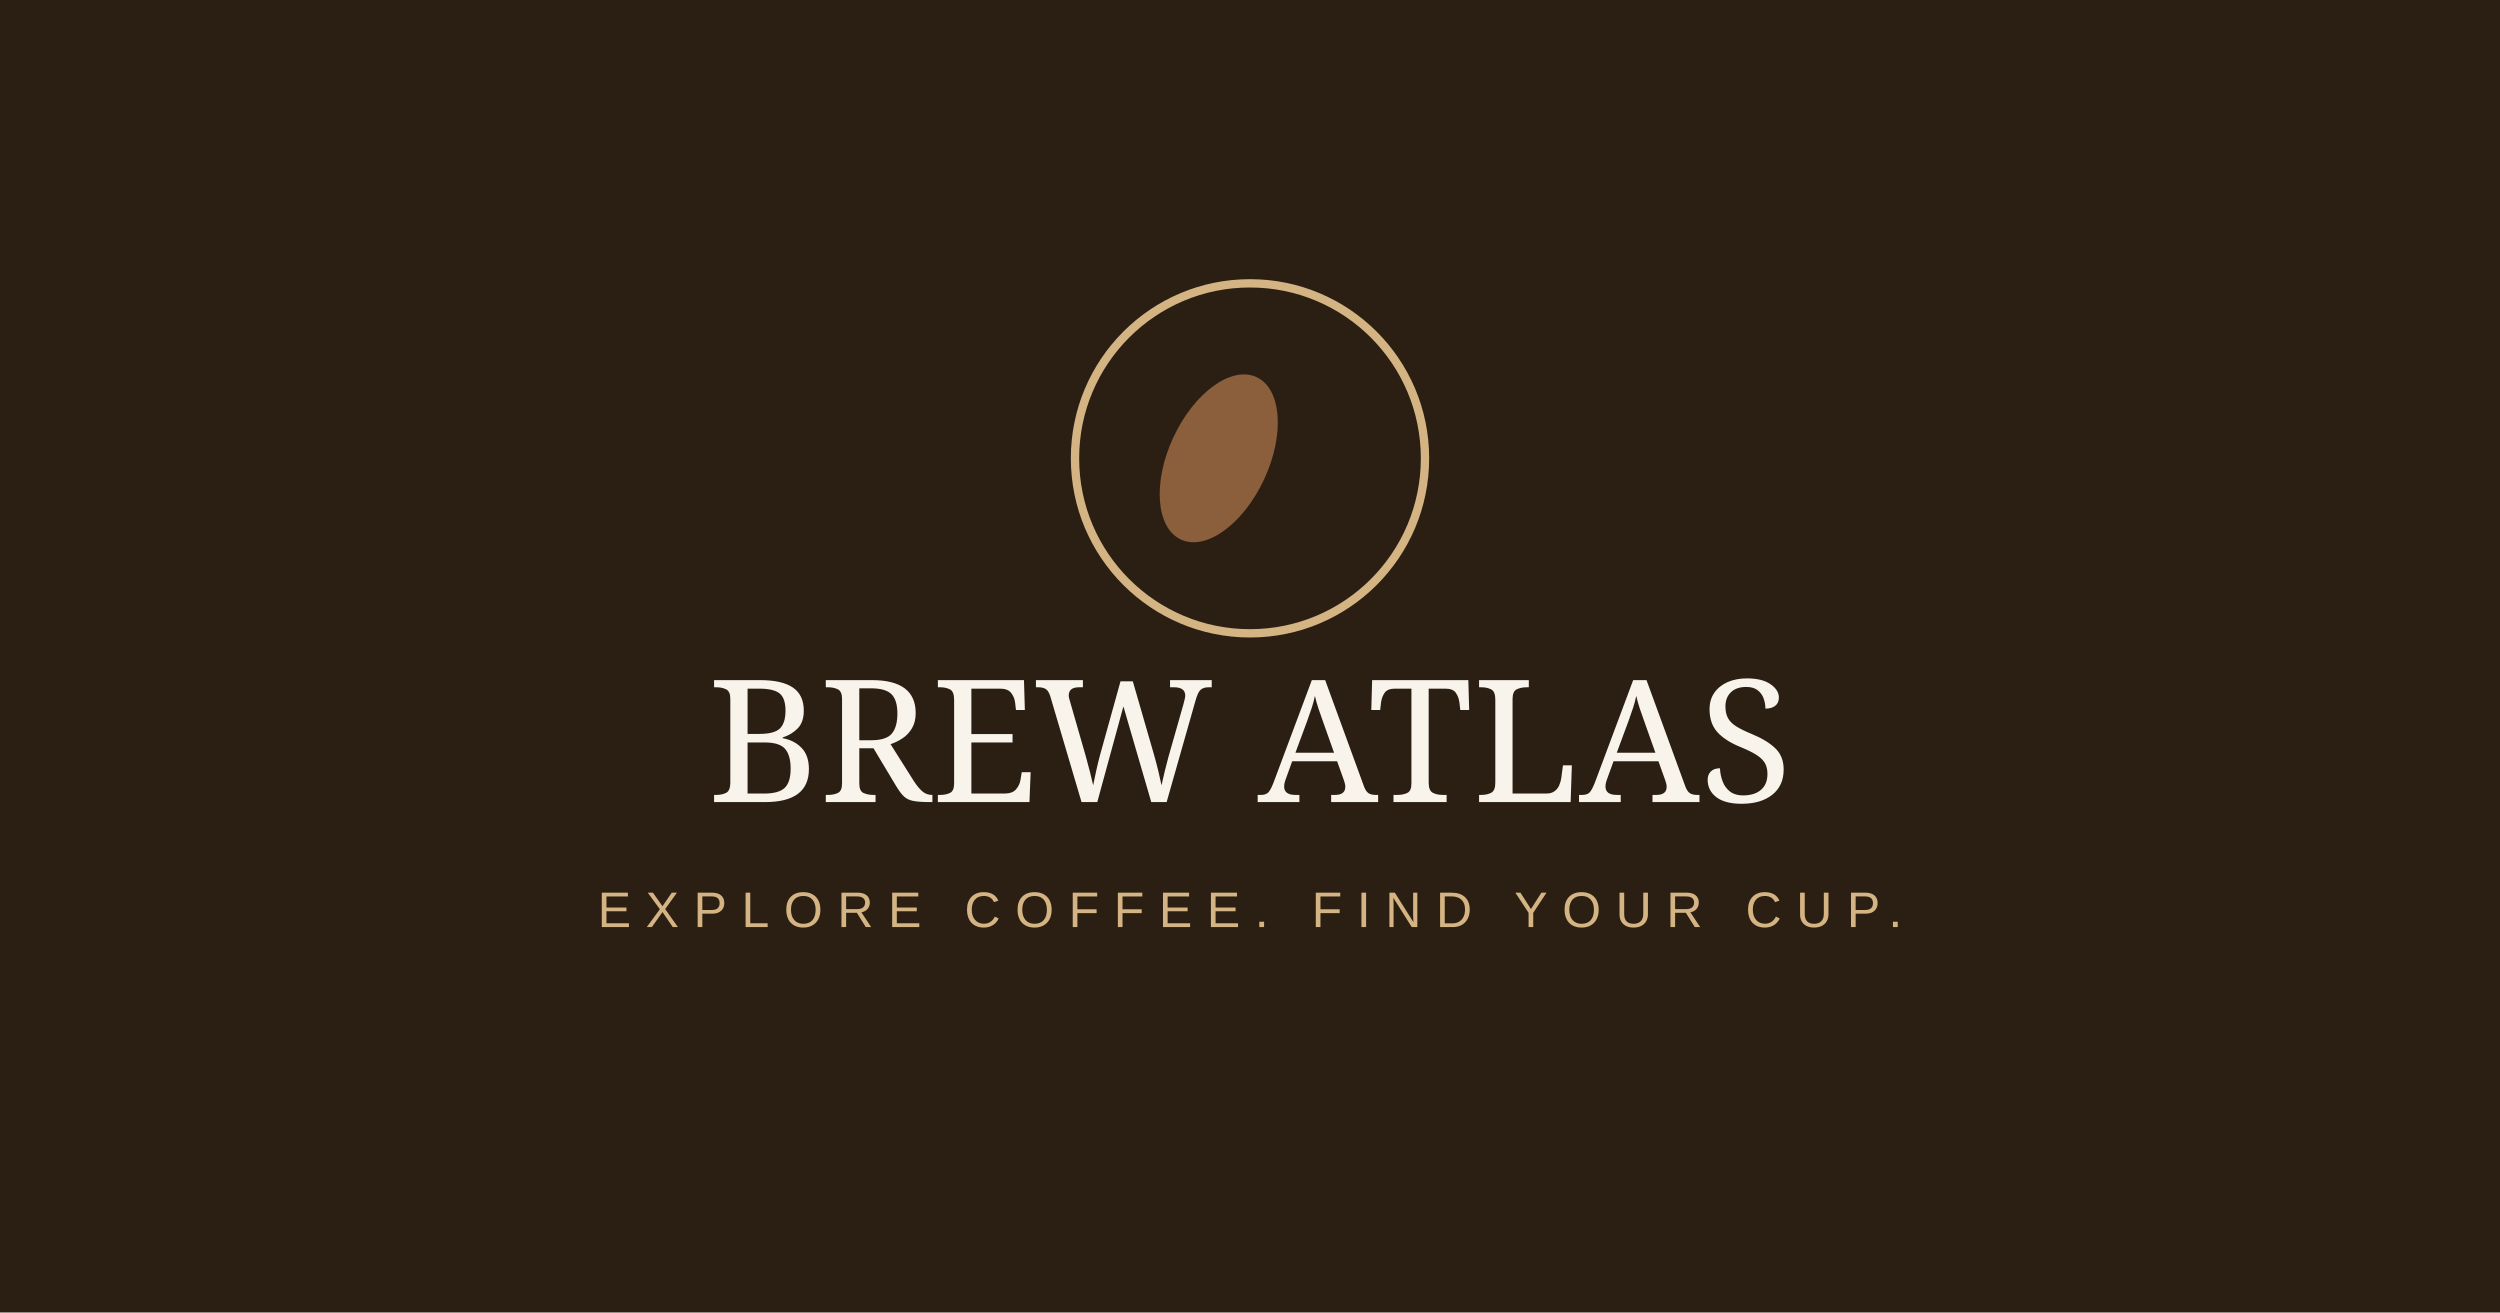
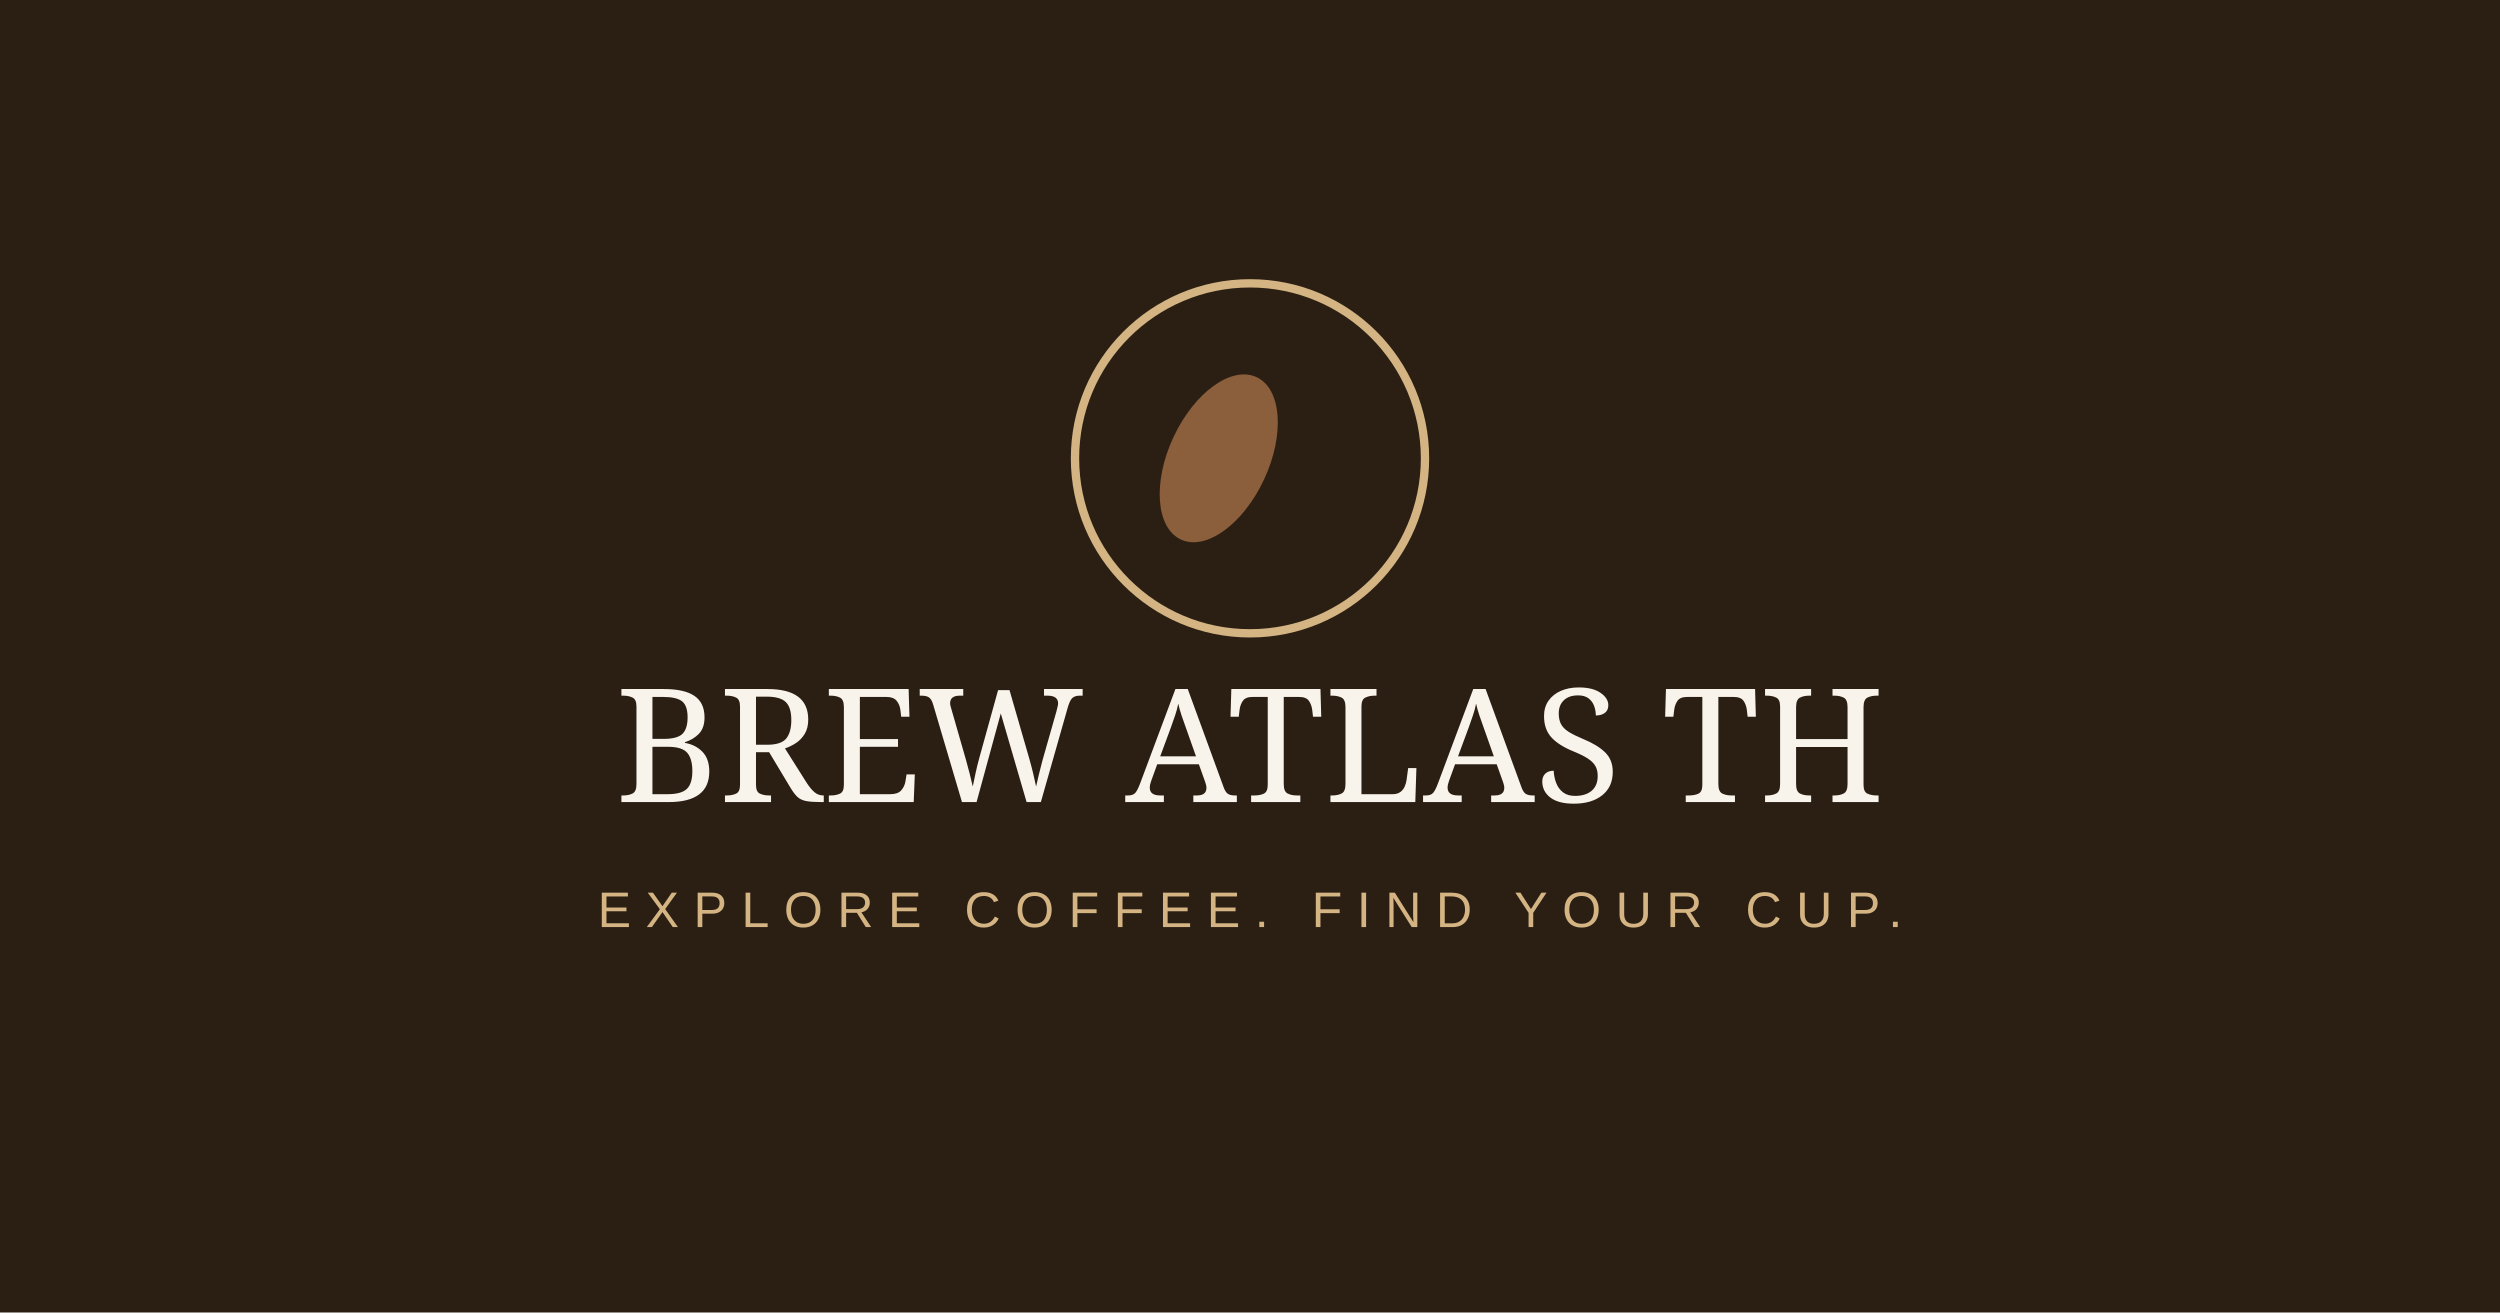
<svg xmlns="http://www.w3.org/2000/svg" width="1200" height="630" viewBox="0 0 1200 630">
  <rect width="1200" height="630" fill="#2B1F14" />
  <circle cx="600" cy="220" r="84" fill="none" stroke="#D4B483" stroke-width="4" />
  <ellipse cx="585" cy="220" rx="24" ry="43" fill="#8B5E3C" transform="rotate(25 585 220)" />
-   <text x="600" y="385" fill="#F8F4EC" font-family="Georgia,serif" font-size="82" text-anchor="middle">BREW ATLAS</text>
+   <text x="600" y="385" fill="#F8F4EC" font-family="Georgia,serif" font-size="76" text-anchor="middle">BREW ATLAS TH</text>
  <text x="600" y="445" fill="#D4B483" font-family="Arial,sans-serif" font-size="24" letter-spacing="7" text-anchor="middle">EXPLORE COFFEE. FIND YOUR CUP.</text>
</svg>
